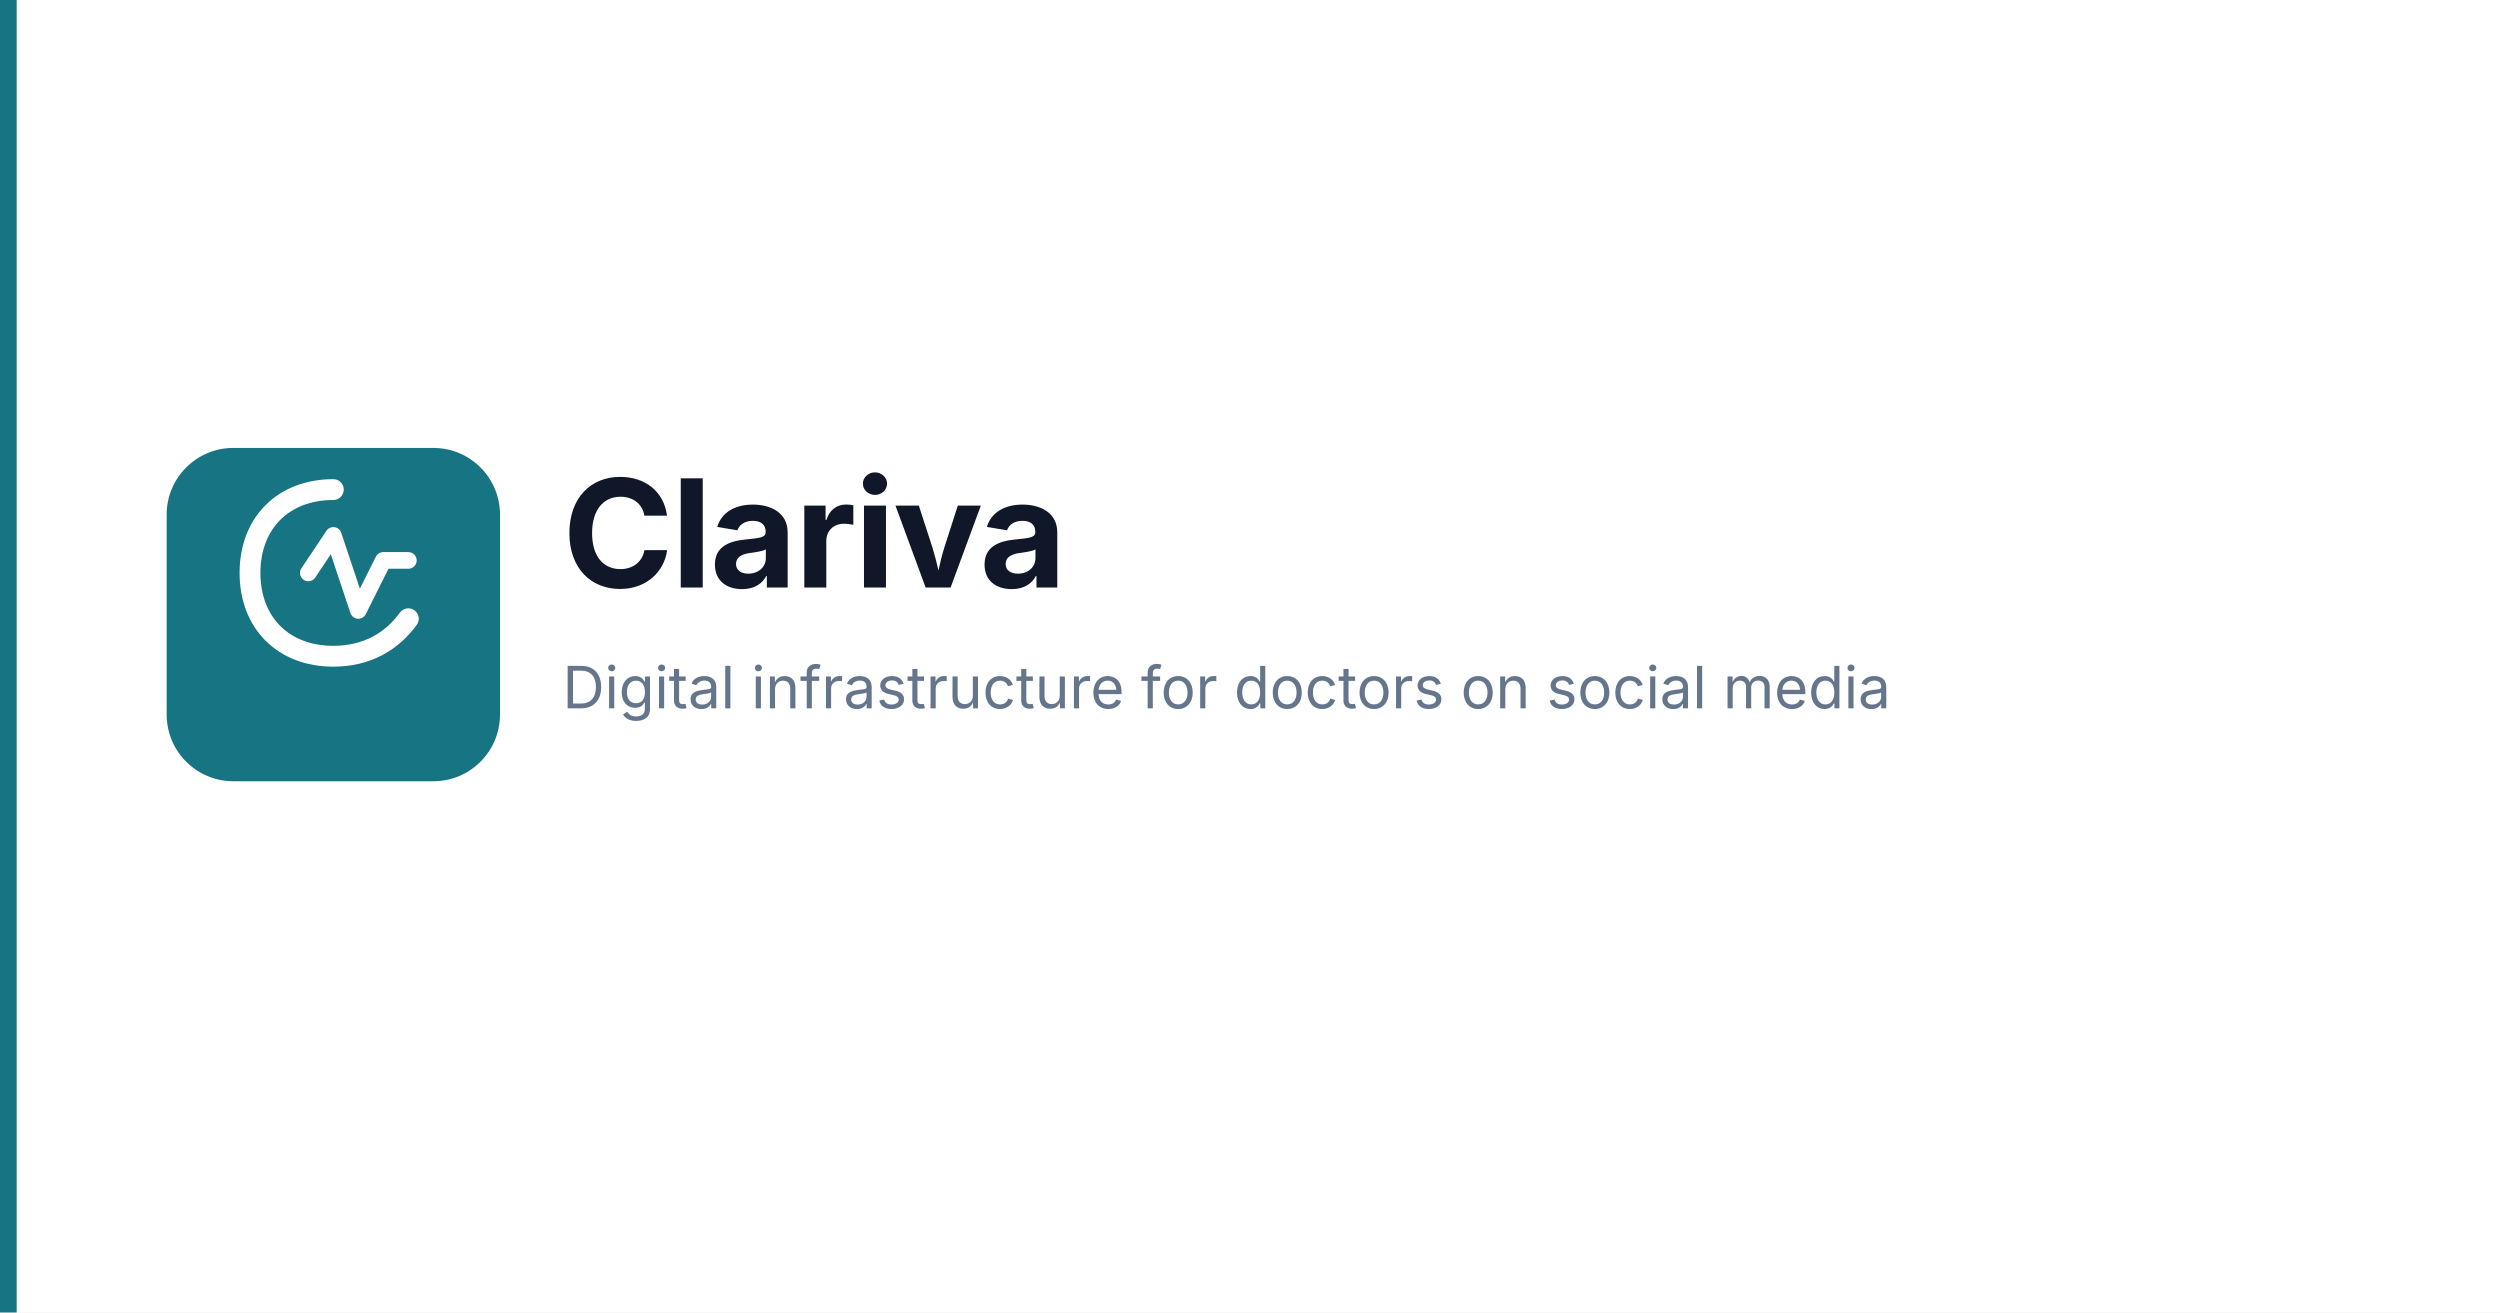
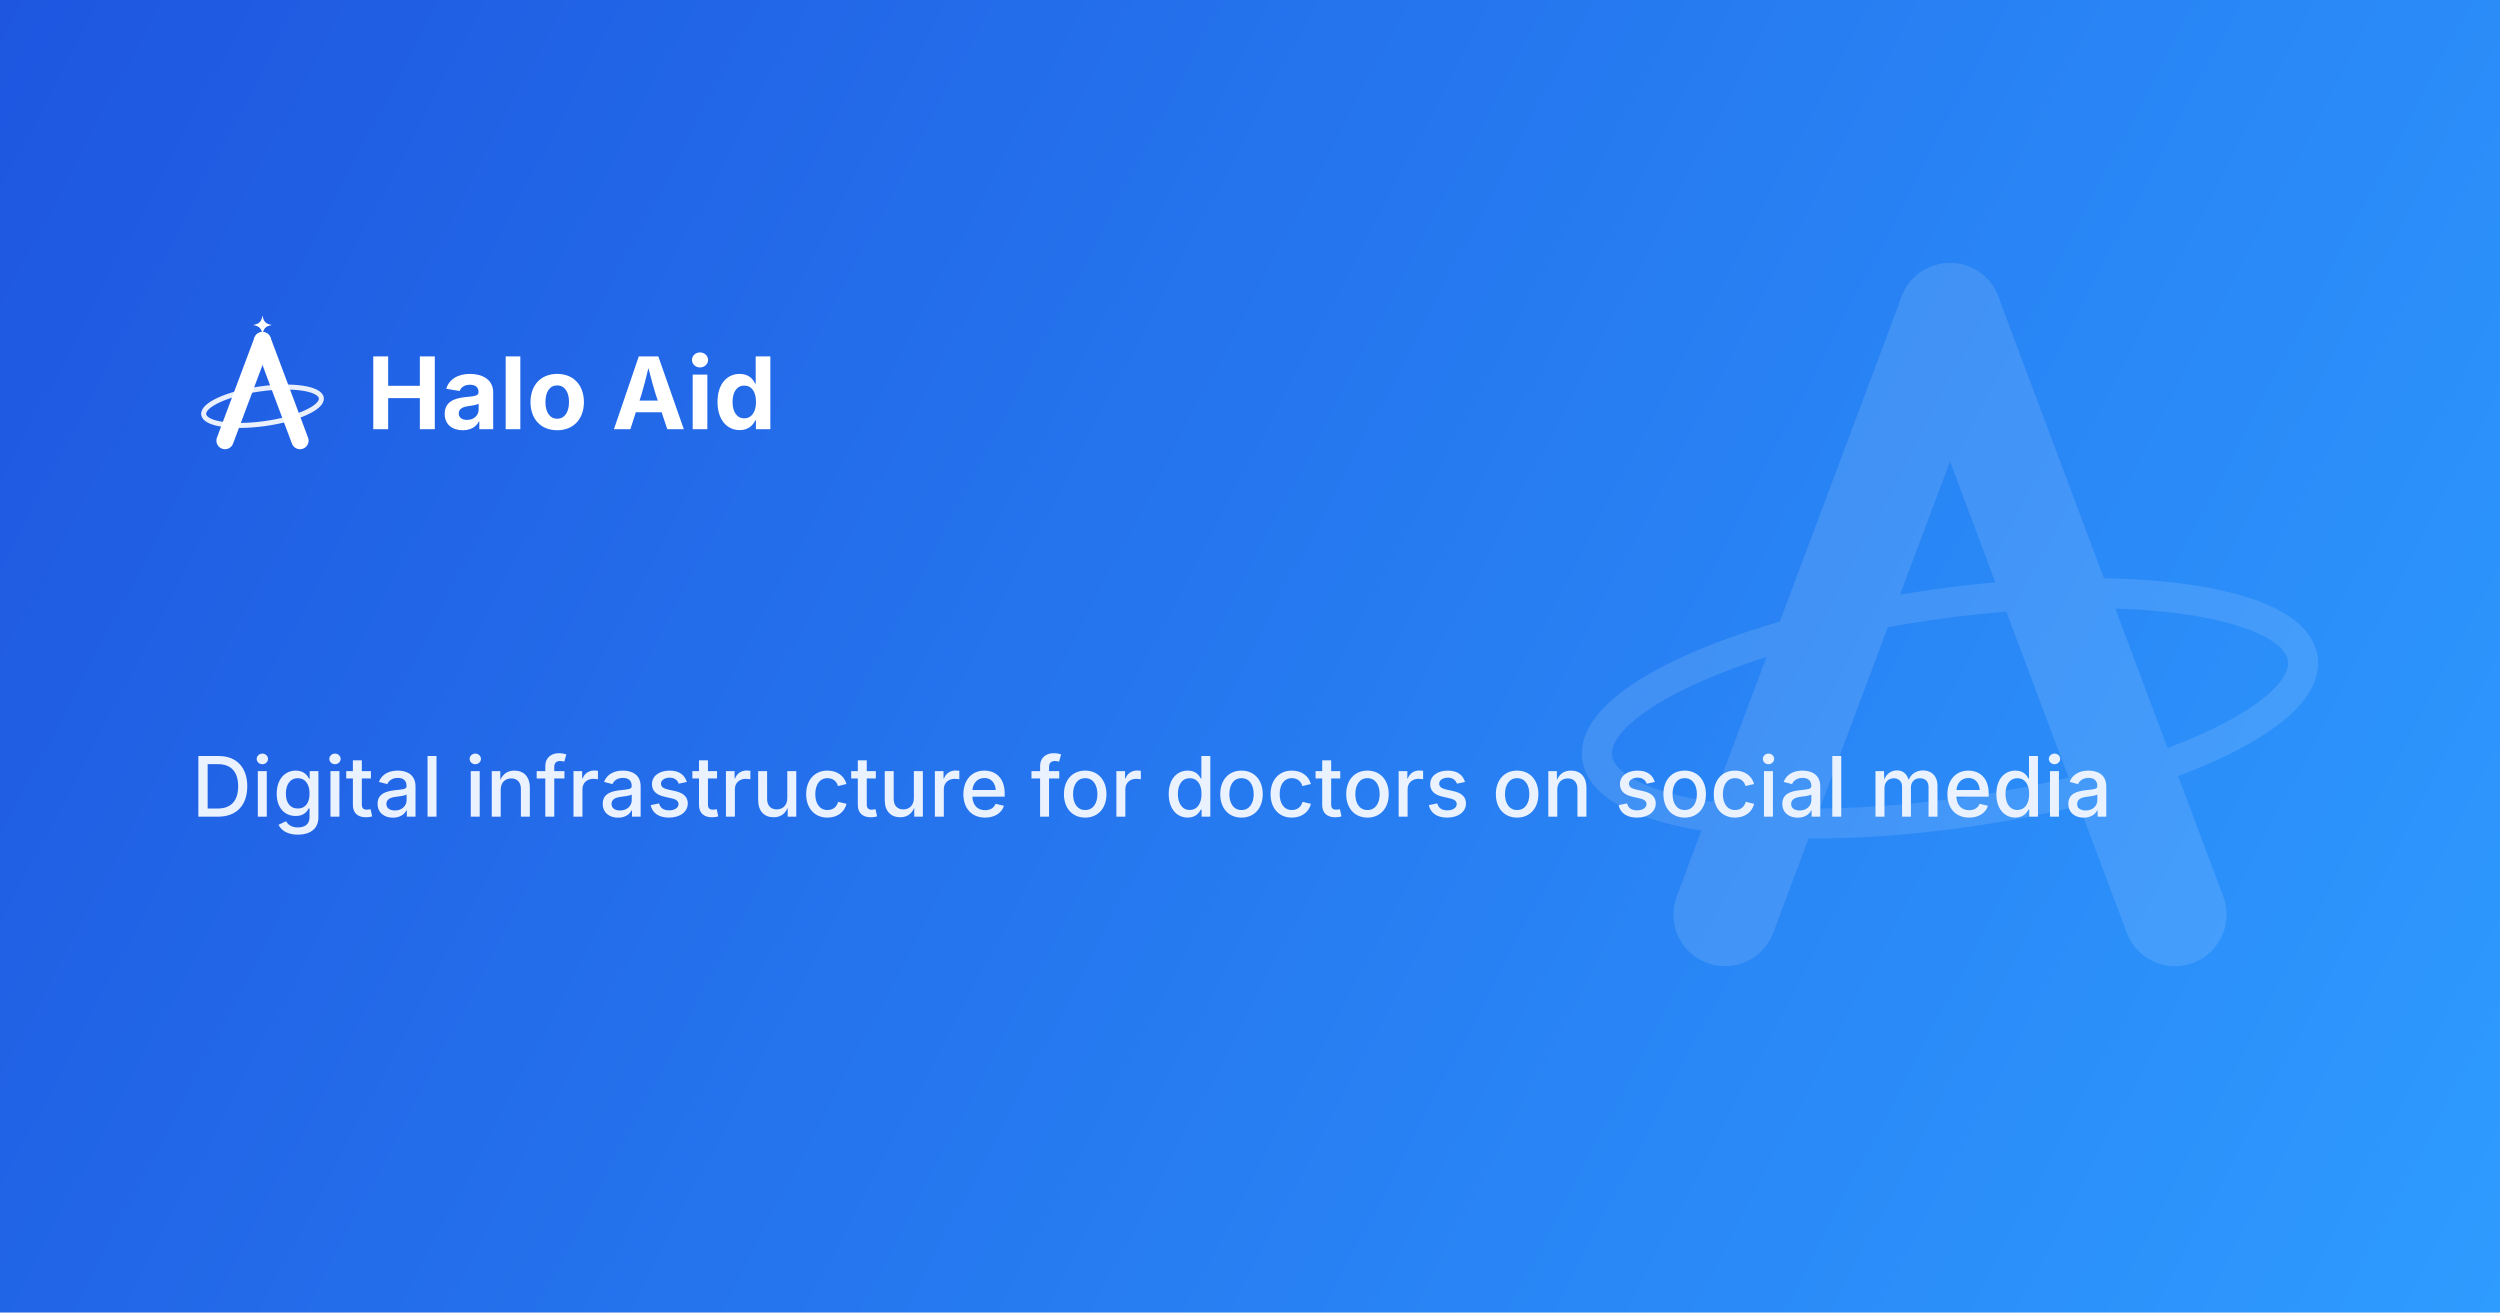
- <svg xmlns="http://www.w3.org/2000/svg" viewBox="0 0 1200 630" fill="none">
-   <rect width="1200" height="630" fill="hsl(0,0%,100%)" />
-   <rect x="0" y="0" width="8" height="630" fill="hsl(188,70%,30%)" />
-   <rect x="80" y="215" width="160" height="160" rx="32" fill="hsl(188,70%,30%)" />
-   <path d="M160 235 C136 235 120 251 120 275 C120 299 136 315 160 315 C176 315 188 308 196 297" stroke="white" stroke-width="10" stroke-linecap="round" fill="none" />
-   <polyline points="148,275 160,257 172,293 184,269 196,269" stroke="white" stroke-width="8" stroke-linecap="round" stroke-linejoin="round" fill="none" />
-   <text x="270" y="282" font-family="Inter, ui-sans-serif, system-ui, sans-serif" font-size="72" font-weight="700" letter-spacing="-1" fill="hsl(222,47%,11%)">Clariva</text>
-   <text x="270" y="340" font-family="Inter, ui-sans-serif, system-ui, sans-serif" font-size="28" font-weight="400" fill="hsl(215,16%,47%)">Digital infrastructure for doctors on social media</text>
+ <svg xmlns="http://www.w3.org/2000/svg" viewBox="0 0 1200 630" fill="none" role="img" aria-label="Halo Aid">
+   <defs>
+     <linearGradient id="ogBgLegacy" x1="0" y1="0" x2="1200" y2="630" gradientUnits="userSpaceOnUse">
+       <stop offset="0" stop-color="#1E56E0" />
+       <stop offset="1" stop-color="#2E9BFF" />
+     </linearGradient>
+   </defs>
+   <rect width="1200" height="630" fill="url(#ogBgLegacy)" />
+   <g opacity="0.12" transform="translate(720,70) scale(9)">
+     <ellipse cx="24" cy="30" rx="19" ry="5.6" transform="rotate(-8 24 30)" stroke="#ffffff" stroke-width="1.6" />
+     <path d="M24 9 L12 41" stroke="#ffffff" stroke-width="5.5" stroke-linecap="round" />
+     <path d="M24 9 L36 41" stroke="#ffffff" stroke-width="5.5" stroke-linecap="round" />
+   </g>
+   <g transform="translate(90,150)">
+     <g transform="scale(1.5)">
+       <ellipse cx="24" cy="30" rx="19" ry="5.6" transform="rotate(-8 24 30)" stroke="#ffffff" stroke-width="1.6" opacity="0.9" />
+       <path d="M24 9 L12 41" stroke="#ffffff" stroke-width="5.5" stroke-linecap="round" />
+       <path d="M24 9 L36 41" stroke="#ffffff" stroke-width="5.5" stroke-linecap="round" />
+       <path d="M24 1 C24.4 3 25 3.6 27 4 C25 4.4 24.4 5 24 7 C23.6 5 23 4.4 21 4 C23 3.6 23.6 3 24 1 Z" fill="#ffffff" />
+     </g>
+     <text x="86" y="56" font-family="Inter, ui-sans-serif, system-ui, sans-serif" font-size="48" font-weight="700" fill="#ffffff">Halo Aid</text>
+   </g>
+   <text x="92" y="392" font-family="Inter, ui-sans-serif, system-ui, sans-serif" font-size="40" font-weight="500" fill="#EAF2FF">Digital infrastructure for doctors on social media</text>
</svg>
